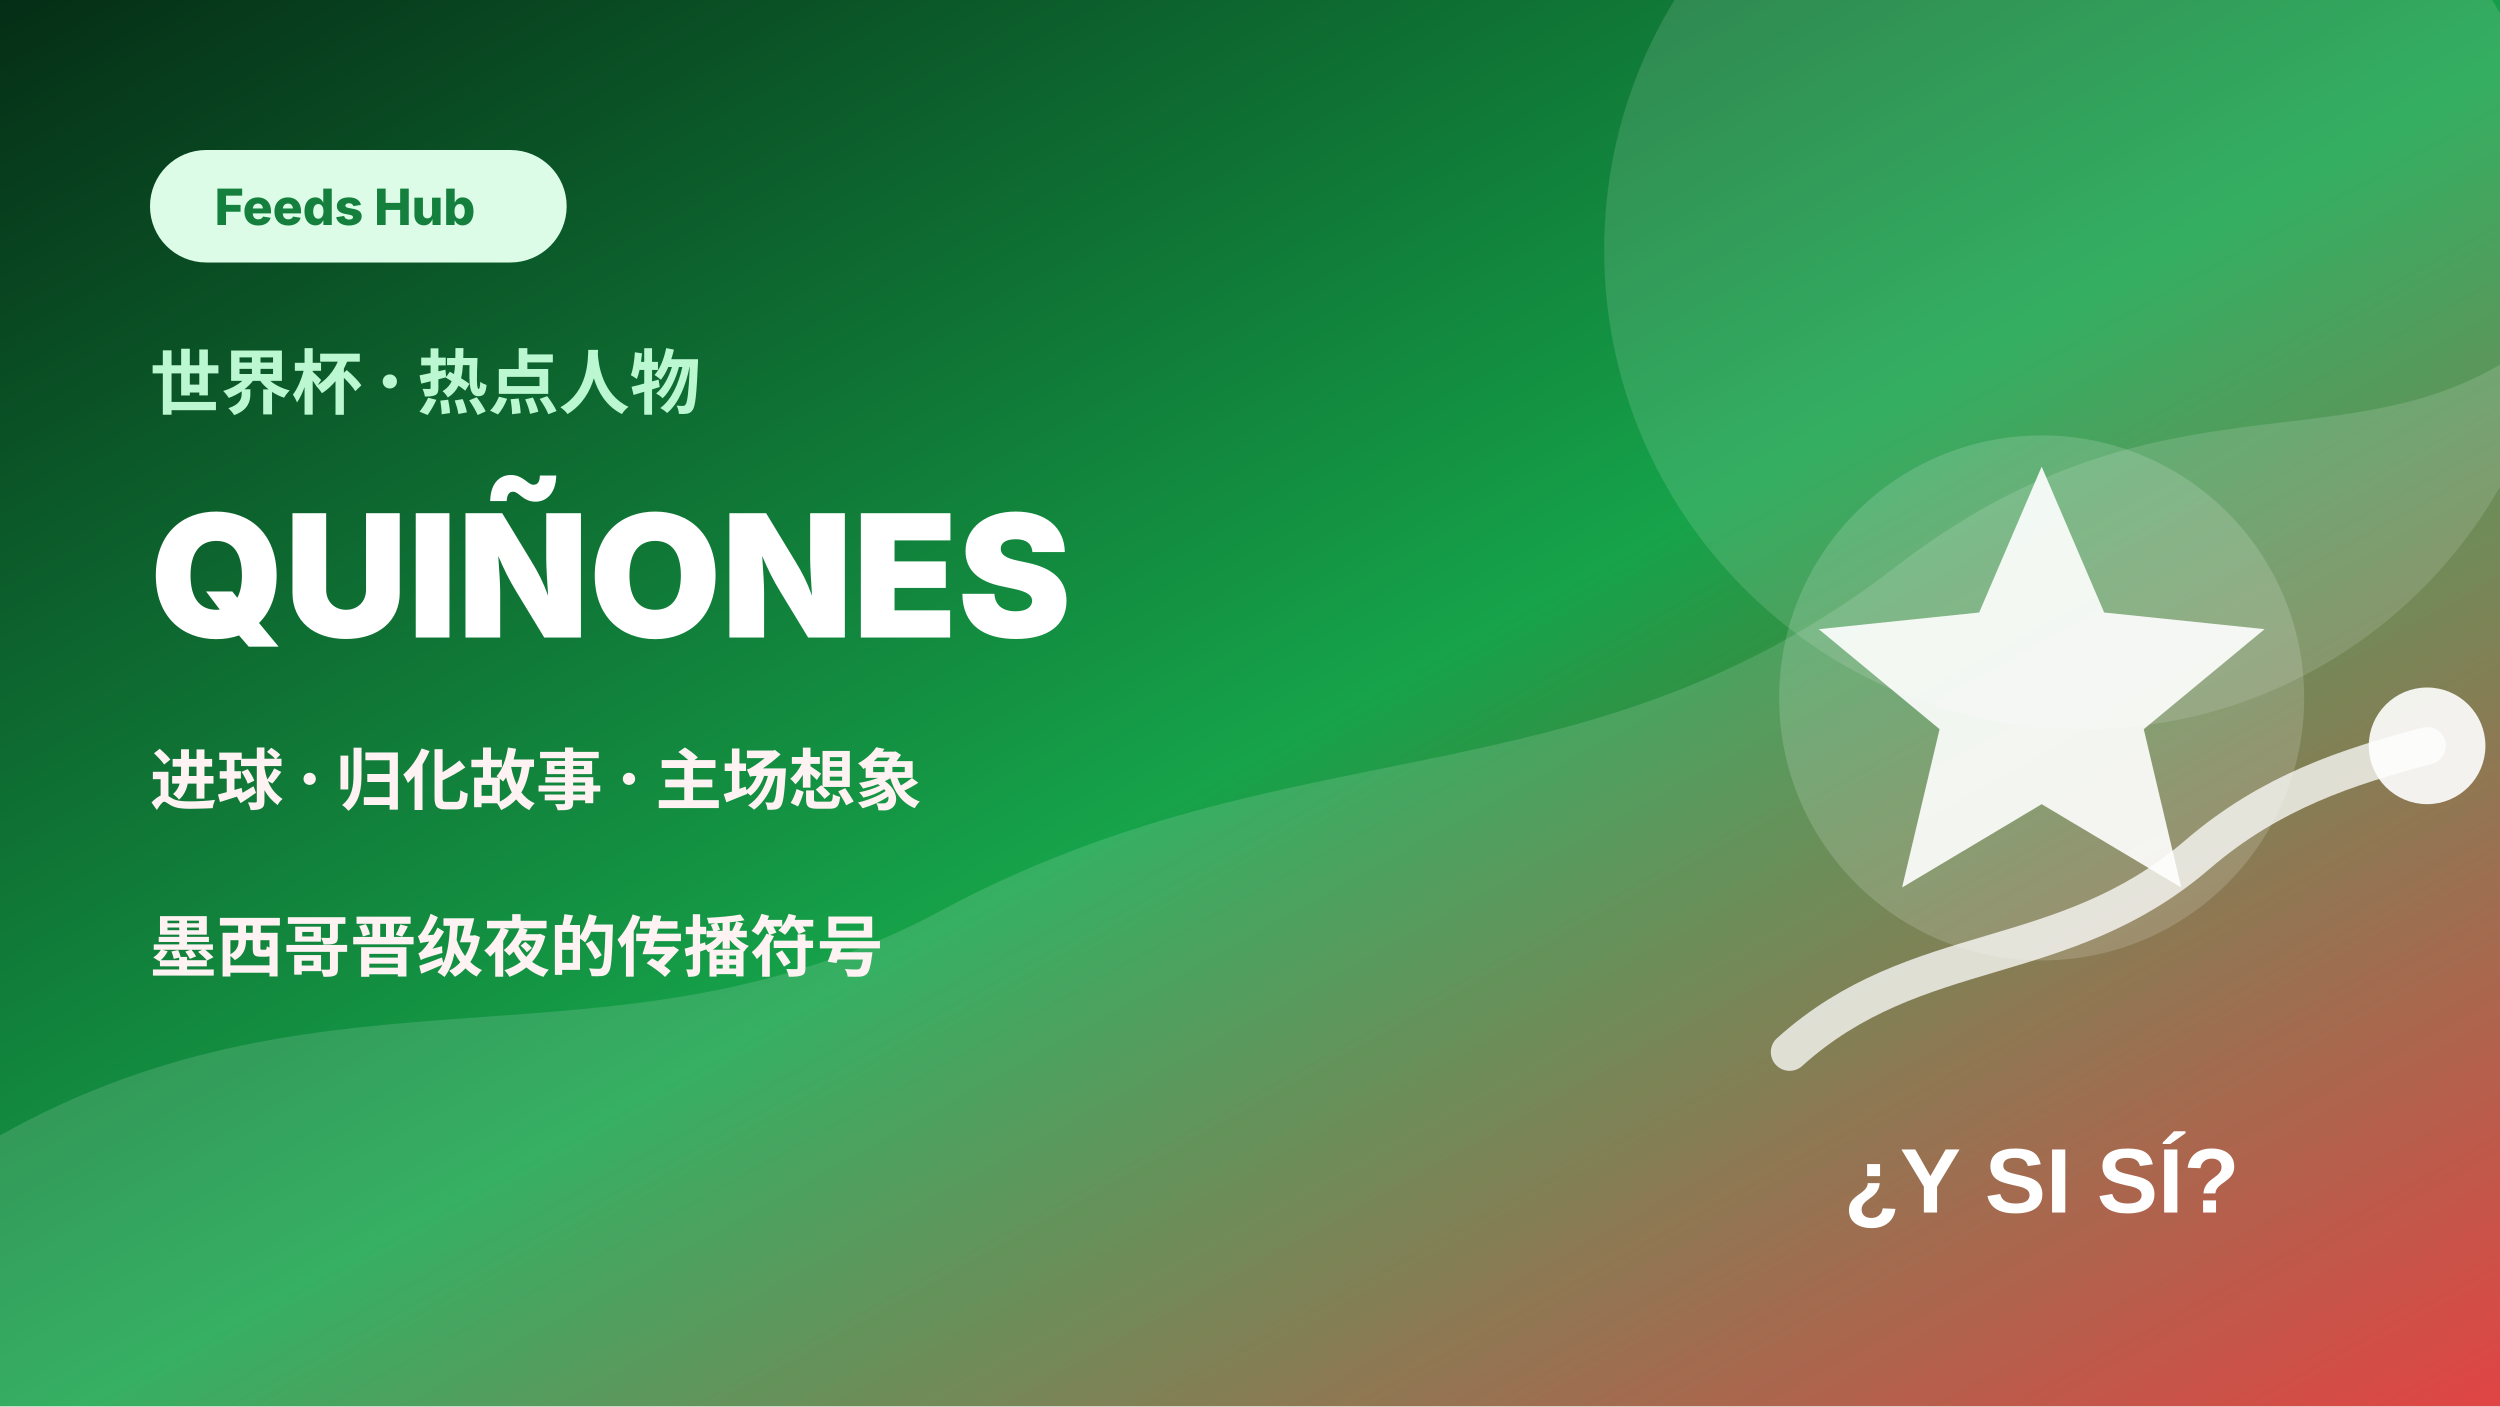
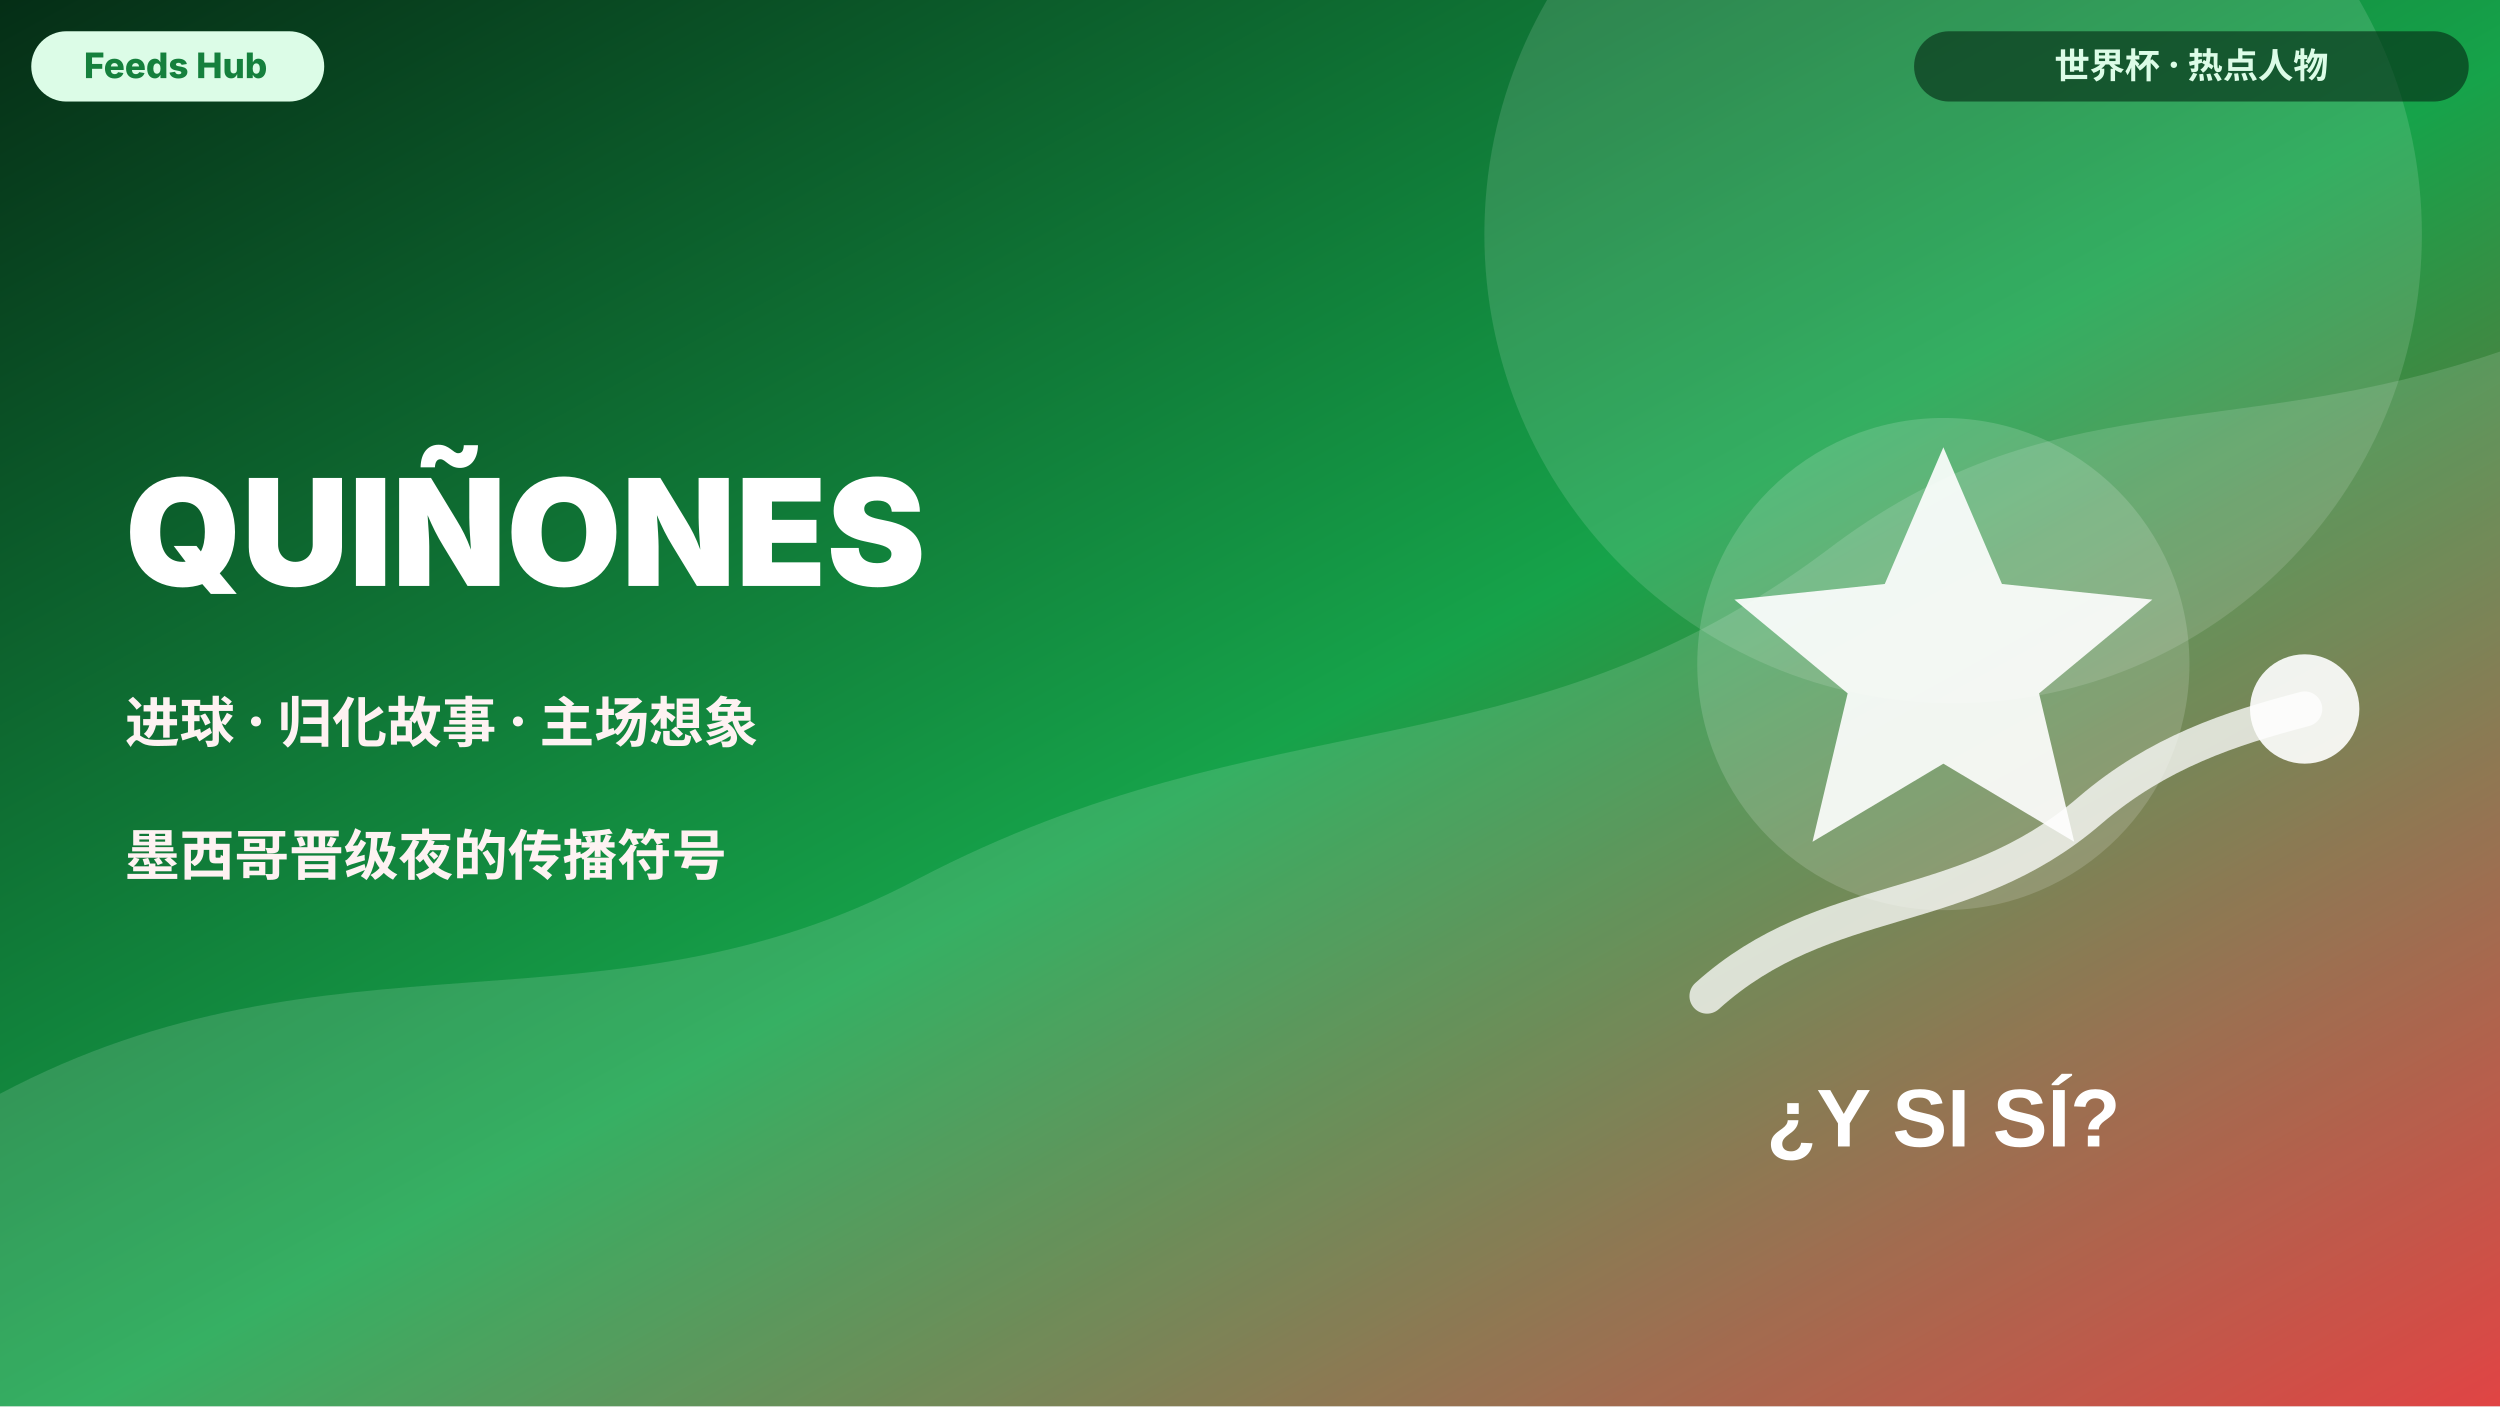
- <svg xmlns="http://www.w3.org/2000/svg" width="1200" height="675" viewBox="0 0 1200 675" role="img" aria-label="Julián Quiñones 墨西哥热点">
+ <svg xmlns="http://www.w3.org/2000/svg" viewBox="0 0 1280 720" role="img" aria-label="Julián Quiñones 墨西哥热点">
  <defs>
    <linearGradient id="bg" x1="0" y1="0" x2="1" y2="1">
-       <stop offset="0%" stop-color="#052e16" />
-       <stop offset="52%" stop-color="#16a34a" />
-       <stop offset="100%" stop-color="#dc2626" />
+       <stop offset="0" stop-color="#052e16" />
+       <stop offset="0.52" stop-color="#16a34a" />
+       <stop offset="1" stop-color="#dc2626" />
    </linearGradient>
-     <style>.k{font:900 34px -apple-system,BlinkMacSystemFont,'Segoe UI','PingFang SC',sans-serif;fill:#bbf7d0}.t{font:950 82px -apple-system,BlinkMacSystemFont,'Segoe UI','PingFang SC',sans-serif;fill:#fff}.s{font:800 32px -apple-system,BlinkMacSystemFont,'Segoe UI','PingFang SC',sans-serif;fill:#fef2f2}.m{font:800 24px -apple-system,BlinkMacSystemFont,'Segoe UI','PingFang SC',sans-serif;fill:#15803d}.q{font:950 44px Arial,sans-serif;fill:#fff}</style>
+     <style>.brand{font:800 18px -apple-system,BlinkMacSystemFont,'Segoe UI','PingFang SC',sans-serif;fill:#15803d}.badge{font:800 18px -apple-system,BlinkMacSystemFont,'Segoe UI','PingFang SC',sans-serif;fill:#dcfce7}.title{font:950 76px -apple-system,BlinkMacSystemFont,'Segoe UI','PingFang SC',sans-serif;fill:#fff}.sub{font:800 28px -apple-system,BlinkMacSystemFont,'Segoe UI','PingFang SC',sans-serif;fill:#fef2f2}.q{font:950 42px Arial,sans-serif;fill:#fff}</style>
  </defs>
-   <rect width="1200" height="675" fill="url(#bg)" />
-   <circle cx="1000" cy="120" r="230" fill="#fff" opacity=".13" />
-   <path d="M0 545 C160 455 295 520 450 438 C620 346 760 388 910 272 C1032 178 1120 222 1200 175 L1200 675 L0 675Z" fill="#fff" opacity=".14" />
-   <rect x="72" y="72" width="200" height="54" rx="27" fill="#dcfce7" />
-   <text x="103" y="108" class="m">Feeds Hub</text>
-   <text x="72" y="196" class="k">世界杯 · 热点人物</text>
-   <text x="72" y="306" class="t">QUIÑONES</text>
-   <text x="72" y="386" class="s">进球 · 归化故事 · 主场想象</text>
-   <text x="72" y="466" class="s">墨西哥晋级夜的传播符号</text>
-   <g transform="translate(835 190)">
+   <rect width="1280" height="720" fill="url(#bg)" />
+   <circle cx="1000" cy="120" r="240" fill="#fff" opacity=".13" />
+   <path d="M0 560 C170 470 310 535 470 450 C650 356 780 398 935 282 C1050 194 1140 228 1280 180 L1280 720 L0 720Z" fill="#fff" opacity=".14" />
+   <rect x="16" y="16" width="150" height="36" rx="18" fill="#dcfce7" />
+   <text x="43" y="40" class="brand">Feeds Hub</text>
+   <rect x="980" y="16" width="284" height="36" rx="18" fill="#052e16" opacity=".64" />
+   <text x="1122" y="40" text-anchor="middle" class="badge">世界杯 · 热点人物</text>
+   <text x="64" y="300" class="title">QUIÑONES</text>
+   <text x="64" y="380" class="sub">进球 · 归化故事 · 主场想象</text>
+   <text x="64" y="448" class="sub">墨西哥晋级夜的传播符号</text>
+   <g transform="translate(850 195)">
    <circle cx="145" cy="145" r="126" fill="#fff" opacity=".16" />
    <path d="M145 34 L175 104 L252 112 L194 160 L212 236 L145 196 L78 236 L96 160 L38 112 L115 104Z" fill="#fff" opacity=".9" />
    <path d="M24 315 C85 260 155 276 220 220 C255 190 292 178 330 168" fill="none" stroke="#fff" stroke-width="18" stroke-linecap="round" opacity=".75" />
    <circle cx="330" cy="168" r="28" fill="#fff" opacity=".9" />
    <text x="145" y="392" text-anchor="middle" class="q">¿Y SI SÍ?</text>
  </g>
</svg>
